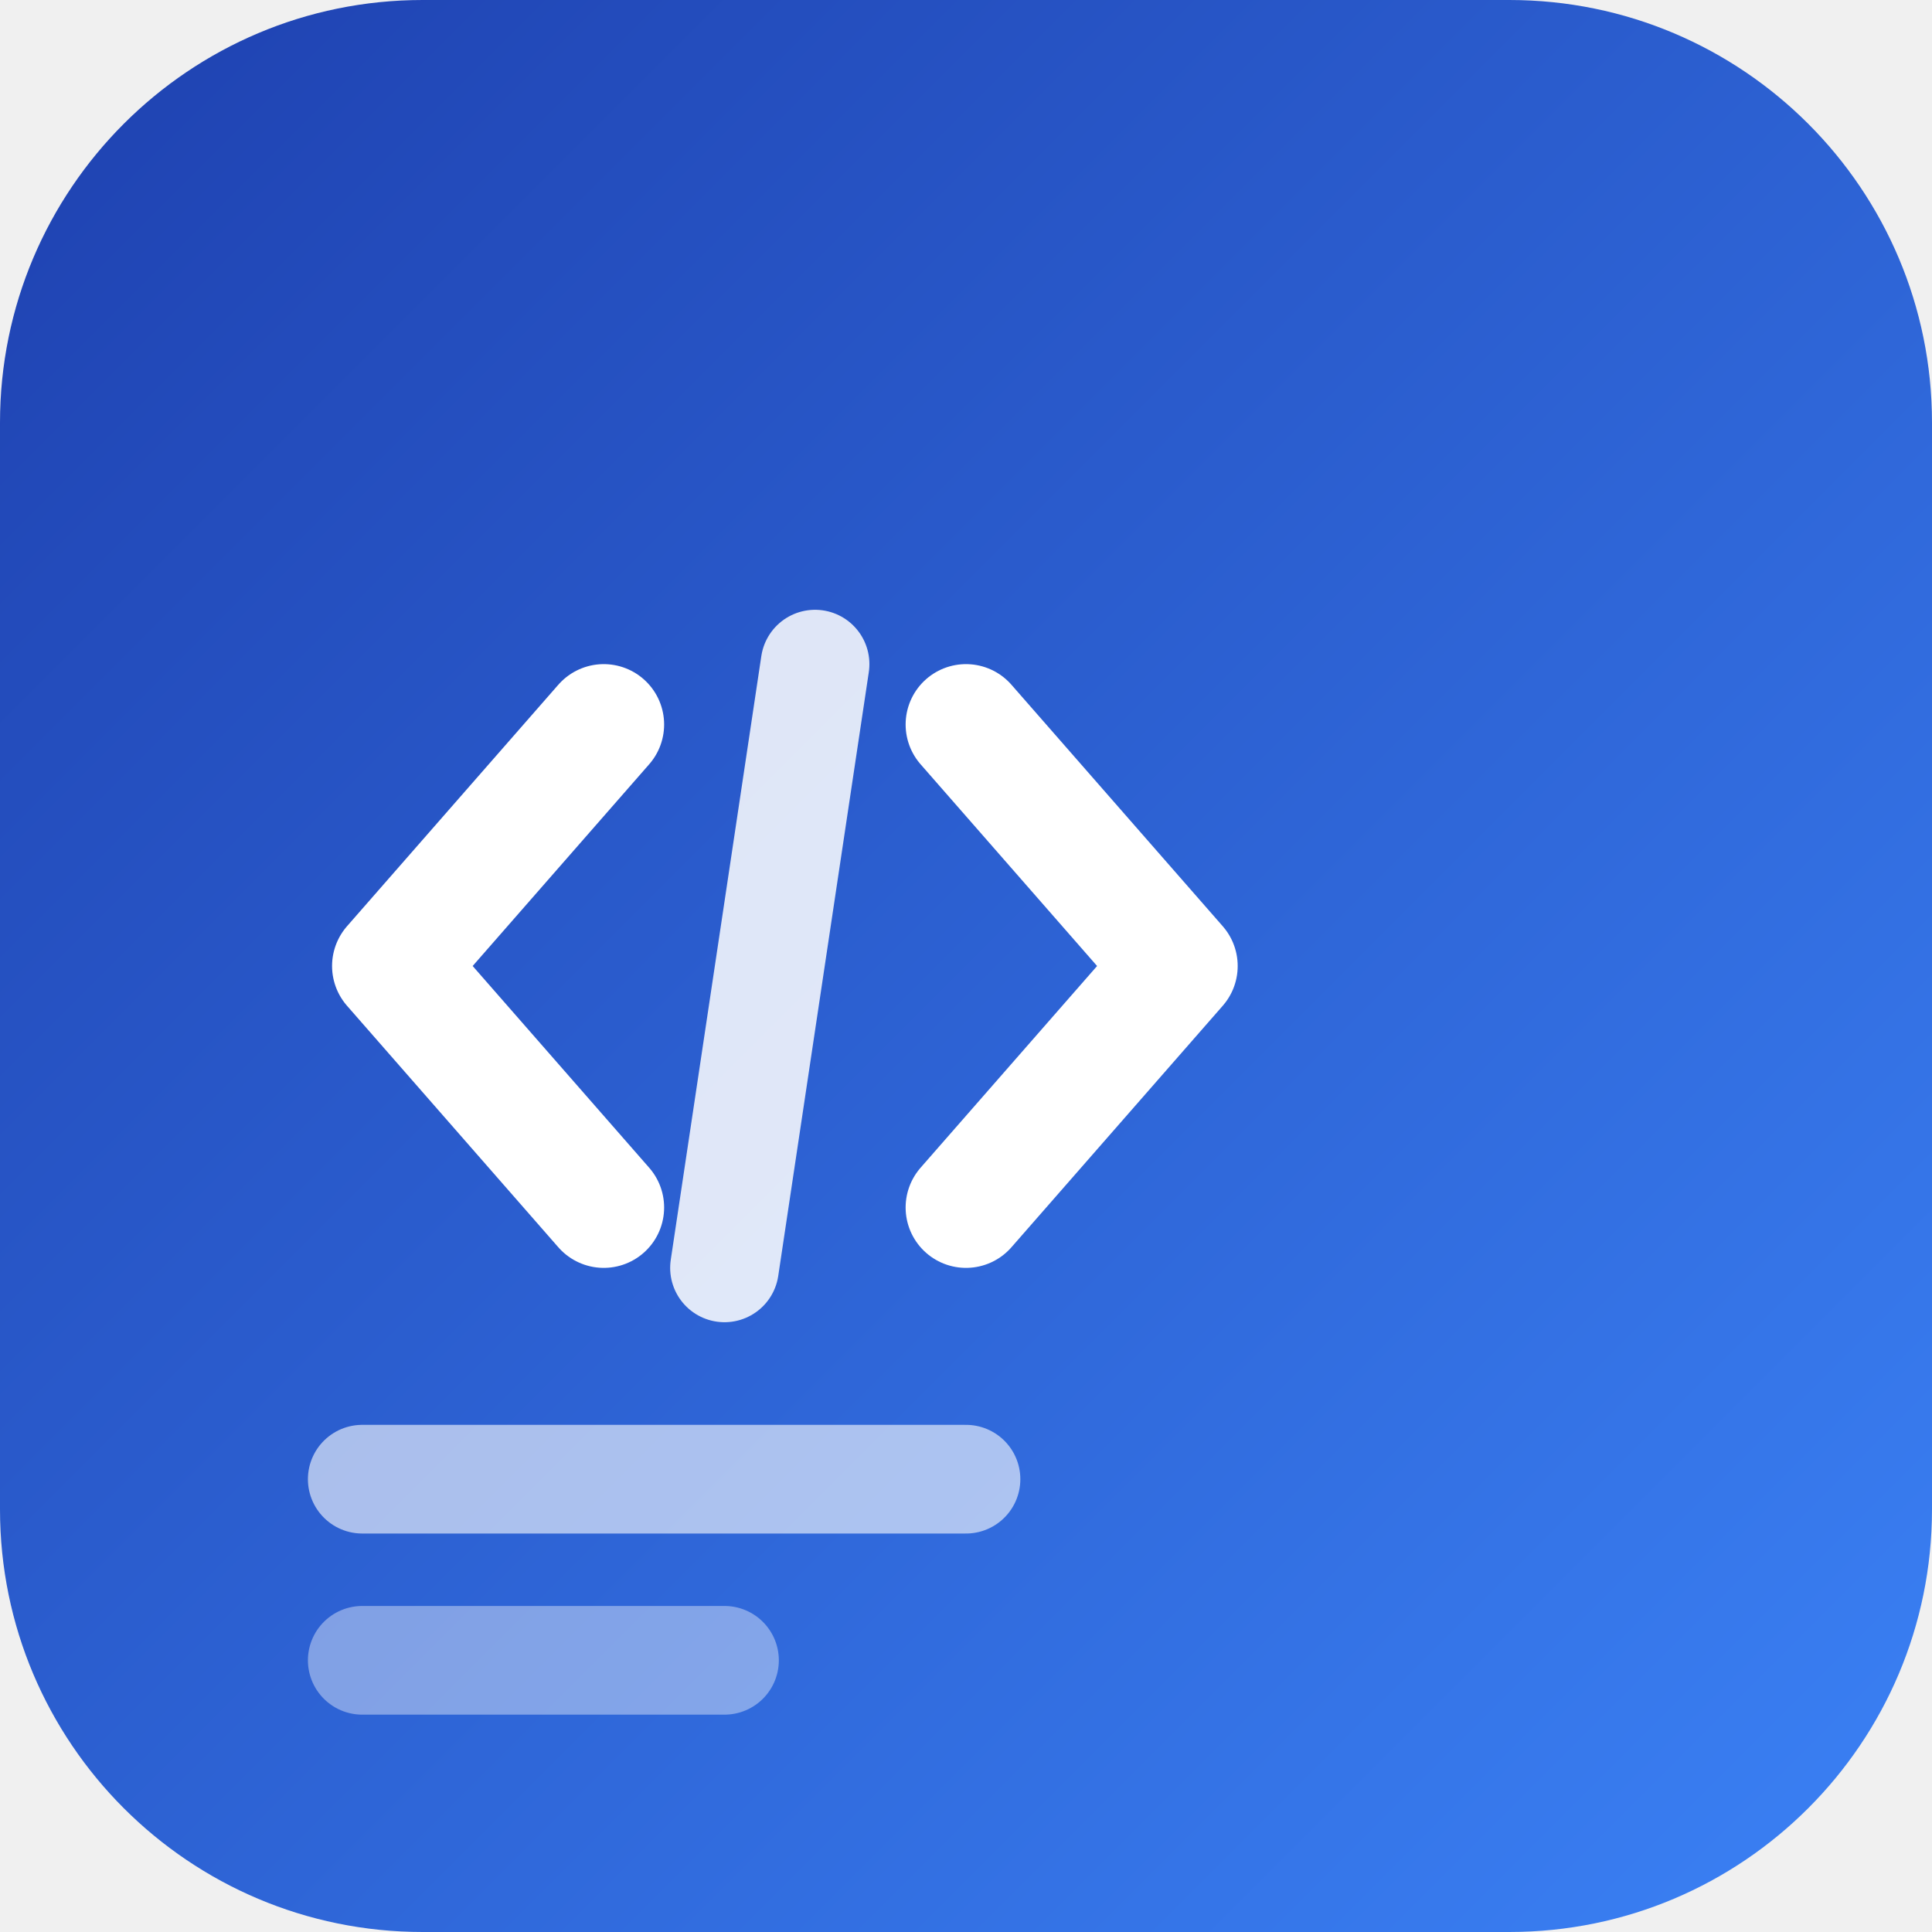
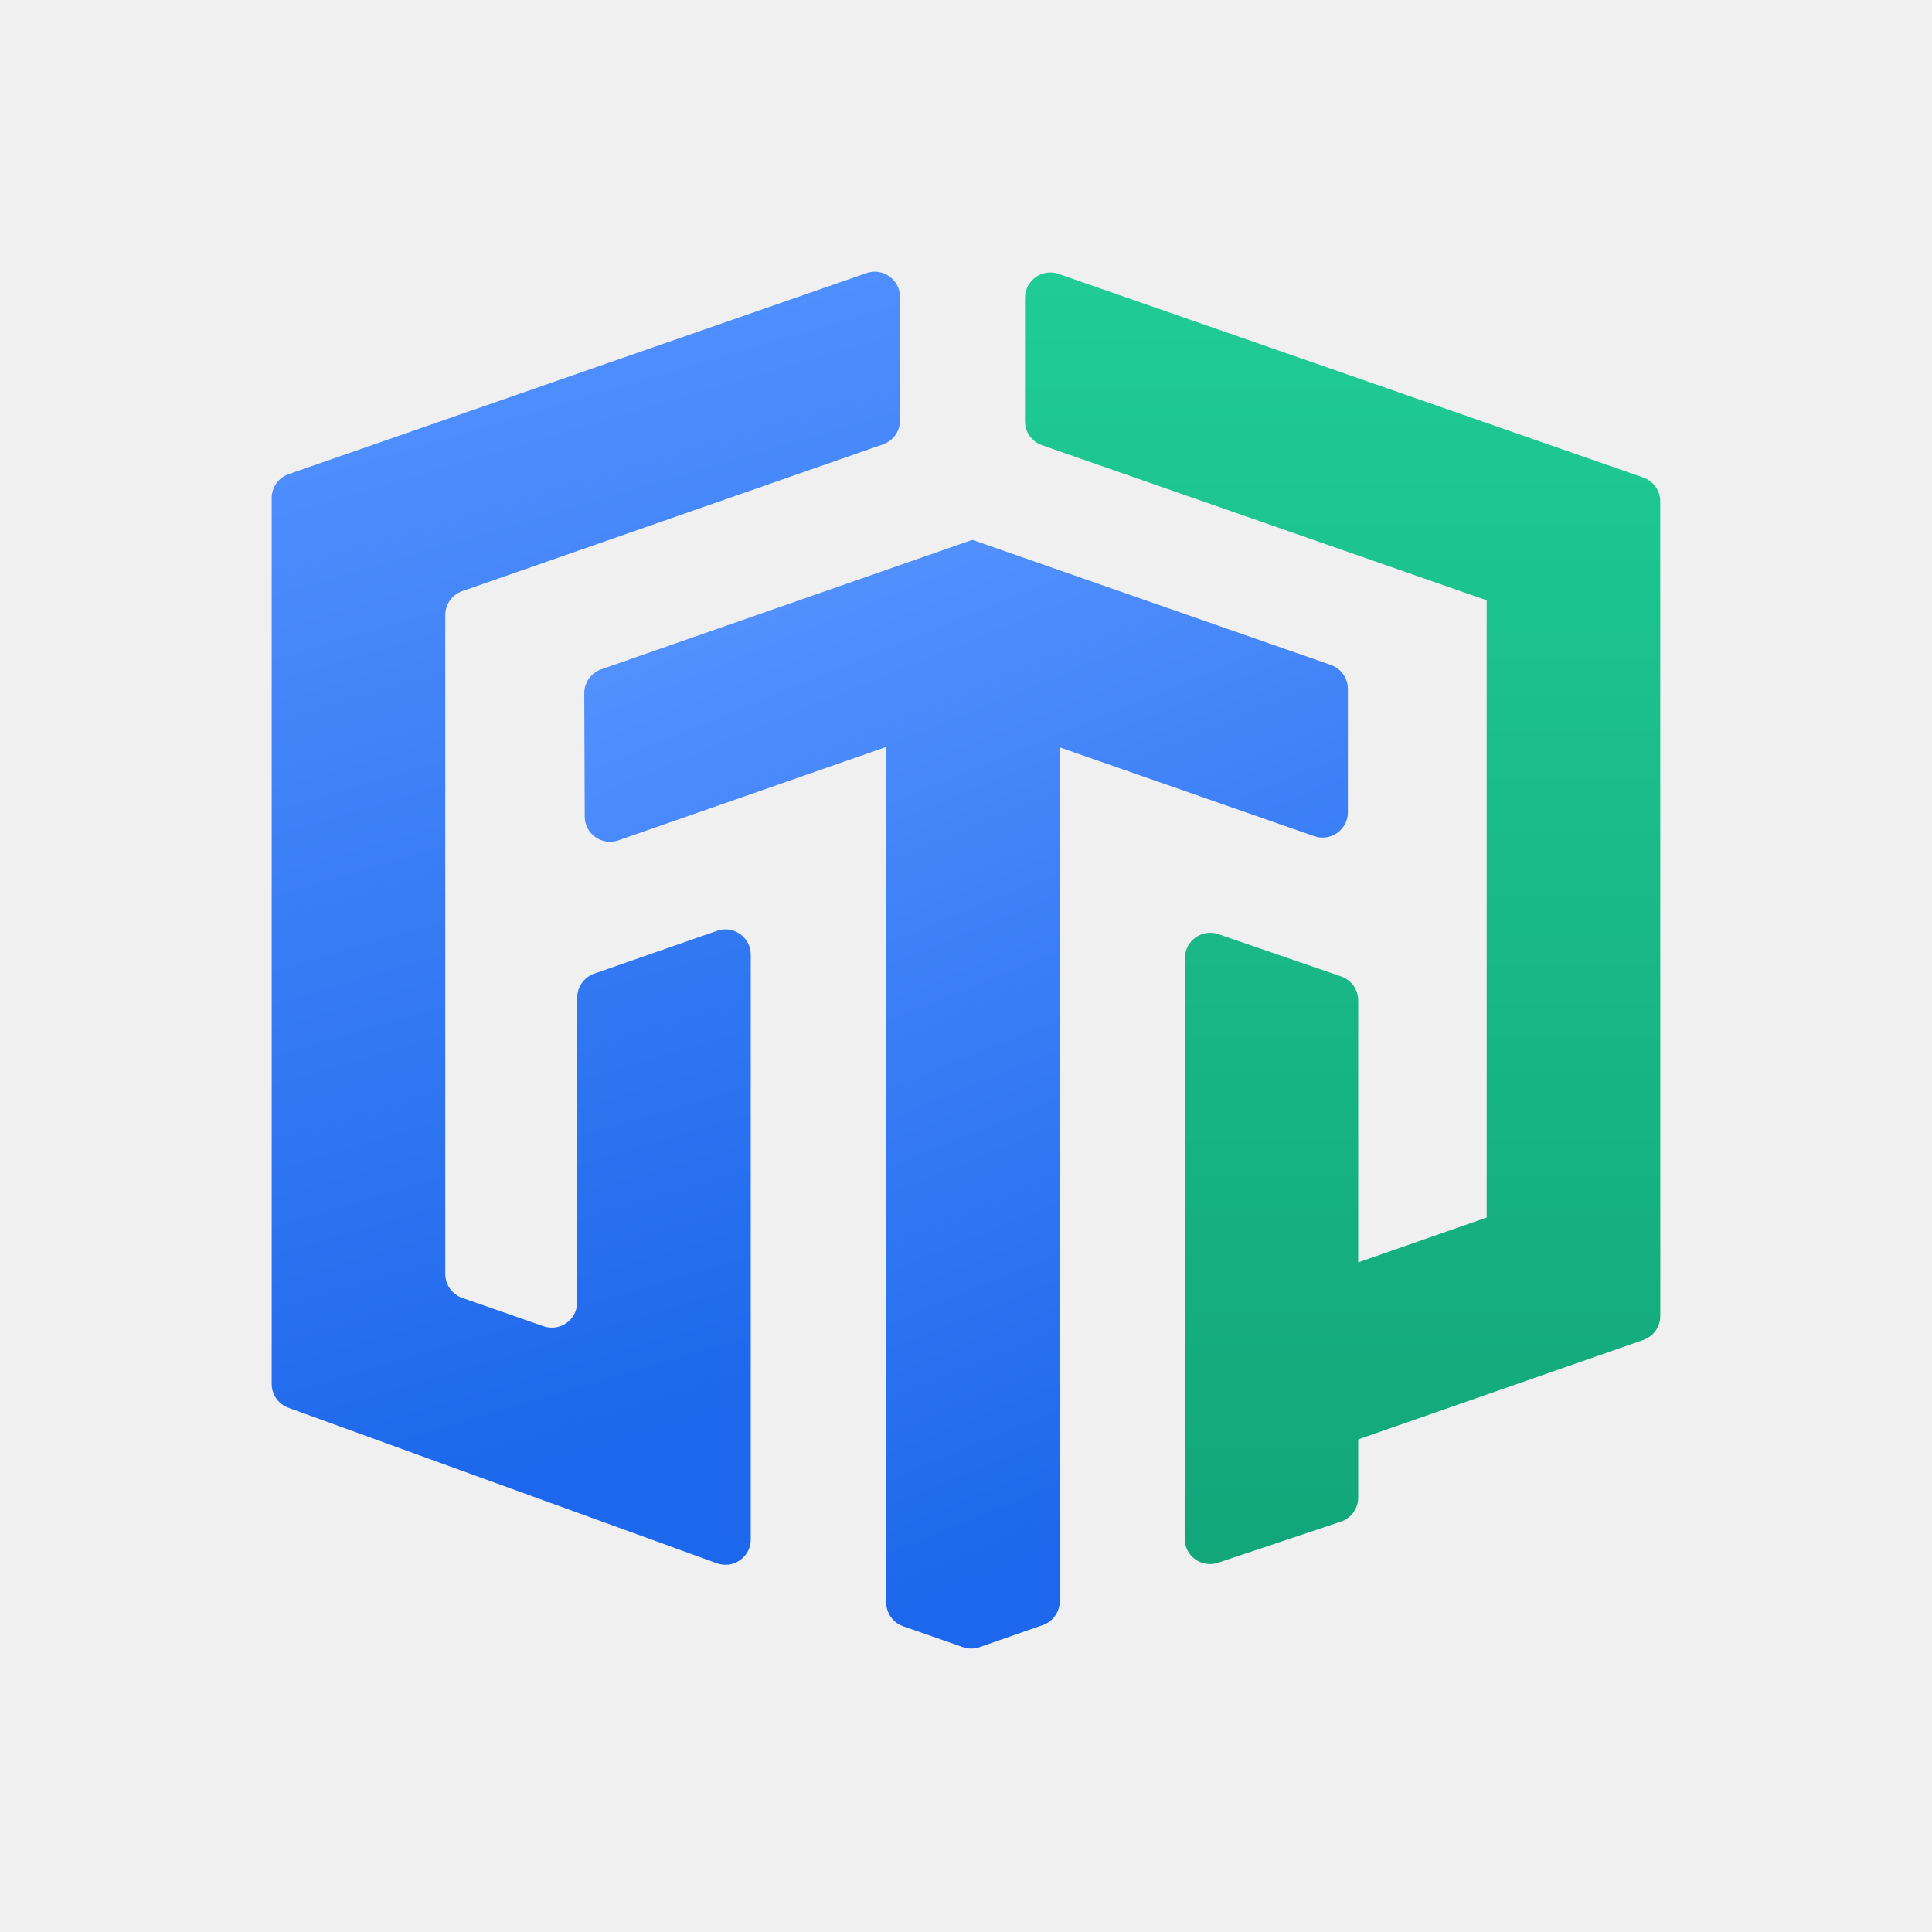
- <svg xmlns="http://www.w3.org/2000/svg" width="32" height="32" viewBox="0 0 32 32">
+ <svg xmlns="http://www.w3.org/2000/svg" fill="none" version="1.1" width="32" height="32" viewBox="0 0 32 32">
  <defs>
-     <linearGradient id="bg" x1="0" y1="0" x2="1" y2="1">
-       <stop offset="0%" stop-color="#1E40AF" />
-       <stop offset="100%" stop-color="#3B82F6" />
+     <clipPath id="master_svg0_4184_44208">
+       <rect x="0" y="0" width="32" height="32" rx="0" />
+     </clipPath>
+     <linearGradient x1="0.73" y1="0.885" x2="0.596" y2="-0.057" id="master_svg1_96_00969">
+       <stop offset="0%" stop-color="#1C67EB" stop-opacity="1" />
+       <stop offset="100%" stop-color="#5693FF" stop-opacity="1" />
+     </linearGradient>
+     <linearGradient x1="0.73" y1="0.885" x2="0.455" y2="-0.075" id="master_svg2_96_00969">
+       <stop offset="0%" stop-color="#1C67EB" stop-opacity="1" />
+       <stop offset="100%" stop-color="#5693FF" stop-opacity="1" />
+     </linearGradient>
+     <linearGradient x1="0.5" y1="0" x2="0.5" y2="1" id="master_svg3_96_00973">
+       <stop offset="0%" stop-color="#20CC94" stop-opacity="1" />
+       <stop offset="100%" stop-color="#12A679" stop-opacity="1" />
    </linearGradient>
  </defs>
-   <rect width="32" height="32" rx="7" fill="url(#bg)" />
-   <polyline points="10,12 6.5,16 10,20" fill="none" stroke="white" stroke-width="2" stroke-linecap="round" stroke-linejoin="round" />
-   <polyline points="16,12 19.5,16 16,20" fill="none" stroke="white" stroke-width="2" stroke-linecap="round" stroke-linejoin="round" />
-   <line x1="13.5" y1="11" x2="12" y2="21" stroke="white" stroke-width="1.8" stroke-linecap="round" opacity="0.85" />
-   <line x1="6" y1="24.5" x2="16" y2="24.5" stroke="white" stroke-width="1.8" stroke-linecap="round" opacity="0.6" />
-   <line x1="6" y1="27.5" x2="12" y2="27.5" stroke="white" stroke-width="1.8" stroke-linecap="round" opacity="0.4" />
+   <g clip-path="url(#master_svg0_4184_44208)">
+     <g>
+       <g>
+         <path d="M4.5,22.922C4.5,23.099,4.61,23.256,4.776,23.317L11.872,25.892C12.146,25.991,12.435,25.789,12.435,25.498L12.435,15.812C12.435,15.524,12.15,15.322,11.877,15.417L9.841,16.127C9.673,16.186,9.56,16.345,9.56,16.523L9.56,21.571C9.56,21.859,9.275,22.062,9.002,21.967L7.656,21.497C7.488,21.438,7.375,21.279,7.375,21.101L7.375,10.187C7.375,10.009,7.488,9.85,7.656,9.791L14.626,7.36C14.794,7.301,14.907,7.143,14.907,6.964L14.907,4.92C14.907,4.631,14.622,4.429,14.35,4.524L4.781,7.853C4.613,7.912,4.5,8.071,4.5,8.249L4.5,22.922Z" fill="url(#master_svg1_96_00969)" fill-opacity="1" />
+       </g>
+       <g>
+         <path d="M9.958,11.086C9.789,11.145,9.676,11.305,9.677,11.484L9.685,13.525C9.686,13.813,9.97,14.014,10.242,13.919L14.678,12.372L14.678,26.54C14.678,26.719,14.791,26.878,14.959,26.936L15.949,27.282C16.038,27.313,16.135,27.313,16.225,27.282L17.272,26.916C17.44,26.858,17.553,26.699,17.553,26.52L17.553,12.379L21.768,13.85C22.04,13.945,22.325,13.742,22.325,13.454L22.325,11.41C22.325,11.231,22.212,11.072,22.044,11.014L16.112,8.944C16.111,8.944,16.109,8.945,16.108,8.946C16.107,8.949,16.103,8.949,16.102,8.946C16.102,8.945,16.1,8.944,16.098,8.944L9.958,11.086Z" fill="url(#master_svg2_96_00969)" fill-opacity="1" />
+       </g>
+       <g>
+         <path d="M16.977,4.933L16.977,6.978C16.977,7.156,17.089,7.315,17.258,7.374L24.624,9.943L24.624,20.166L22.496,20.909L22.496,16.569C22.496,16.39,22.383,16.231,22.214,16.173L20.182,15.473C19.91,15.379,19.627,15.581,19.626,15.869L19.622,25.486C19.622,25.772,19.902,25.974,20.174,25.884L22.21,25.203C22.381,25.146,22.496,24.986,22.496,24.805L22.496,23.841L27.218,22.194C27.387,22.135,27.5,21.976,27.5,21.798L27.499,8.305C27.499,8.126,27.386,7.967,27.217,7.909L17.534,4.537C17.261,4.442,16.977,4.645,16.977,4.933Z" fill="url(#master_svg3_96_00973)" fill-opacity="1" />
+       </g>
+     </g>
+   </g>
</svg>
